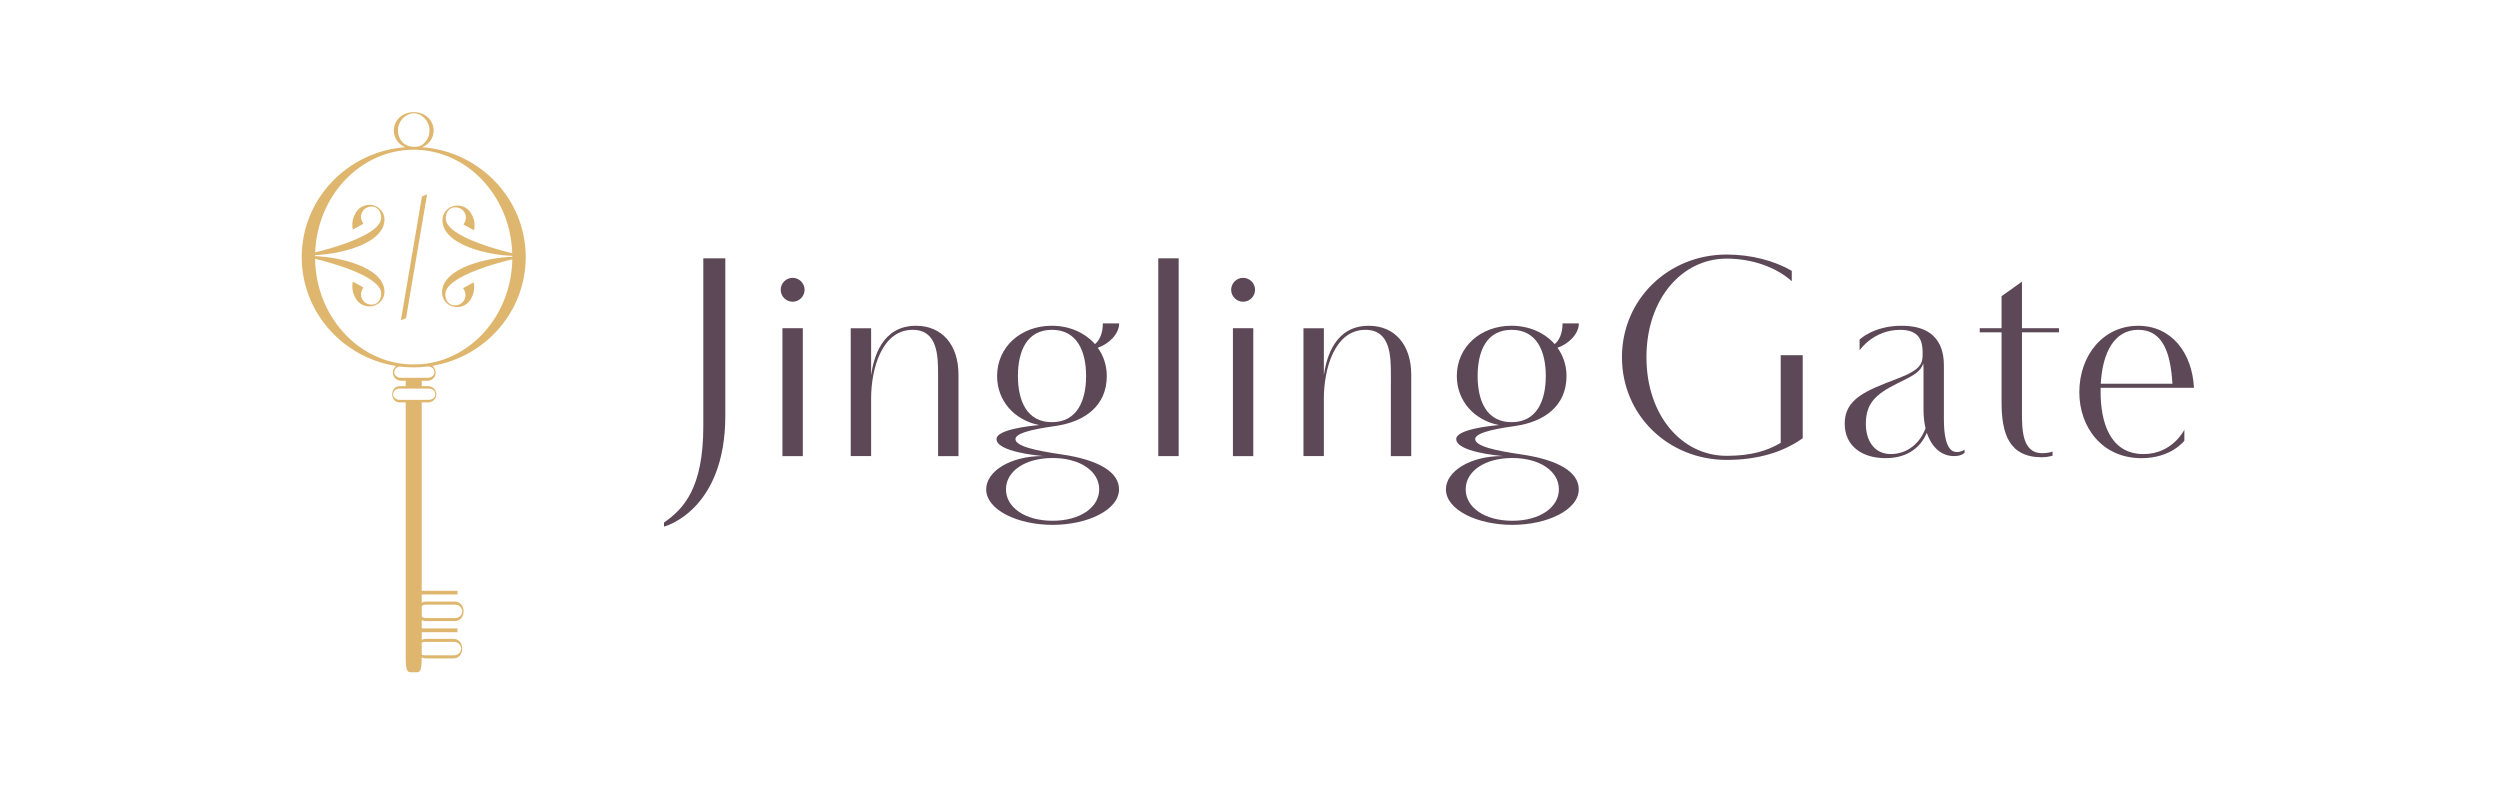
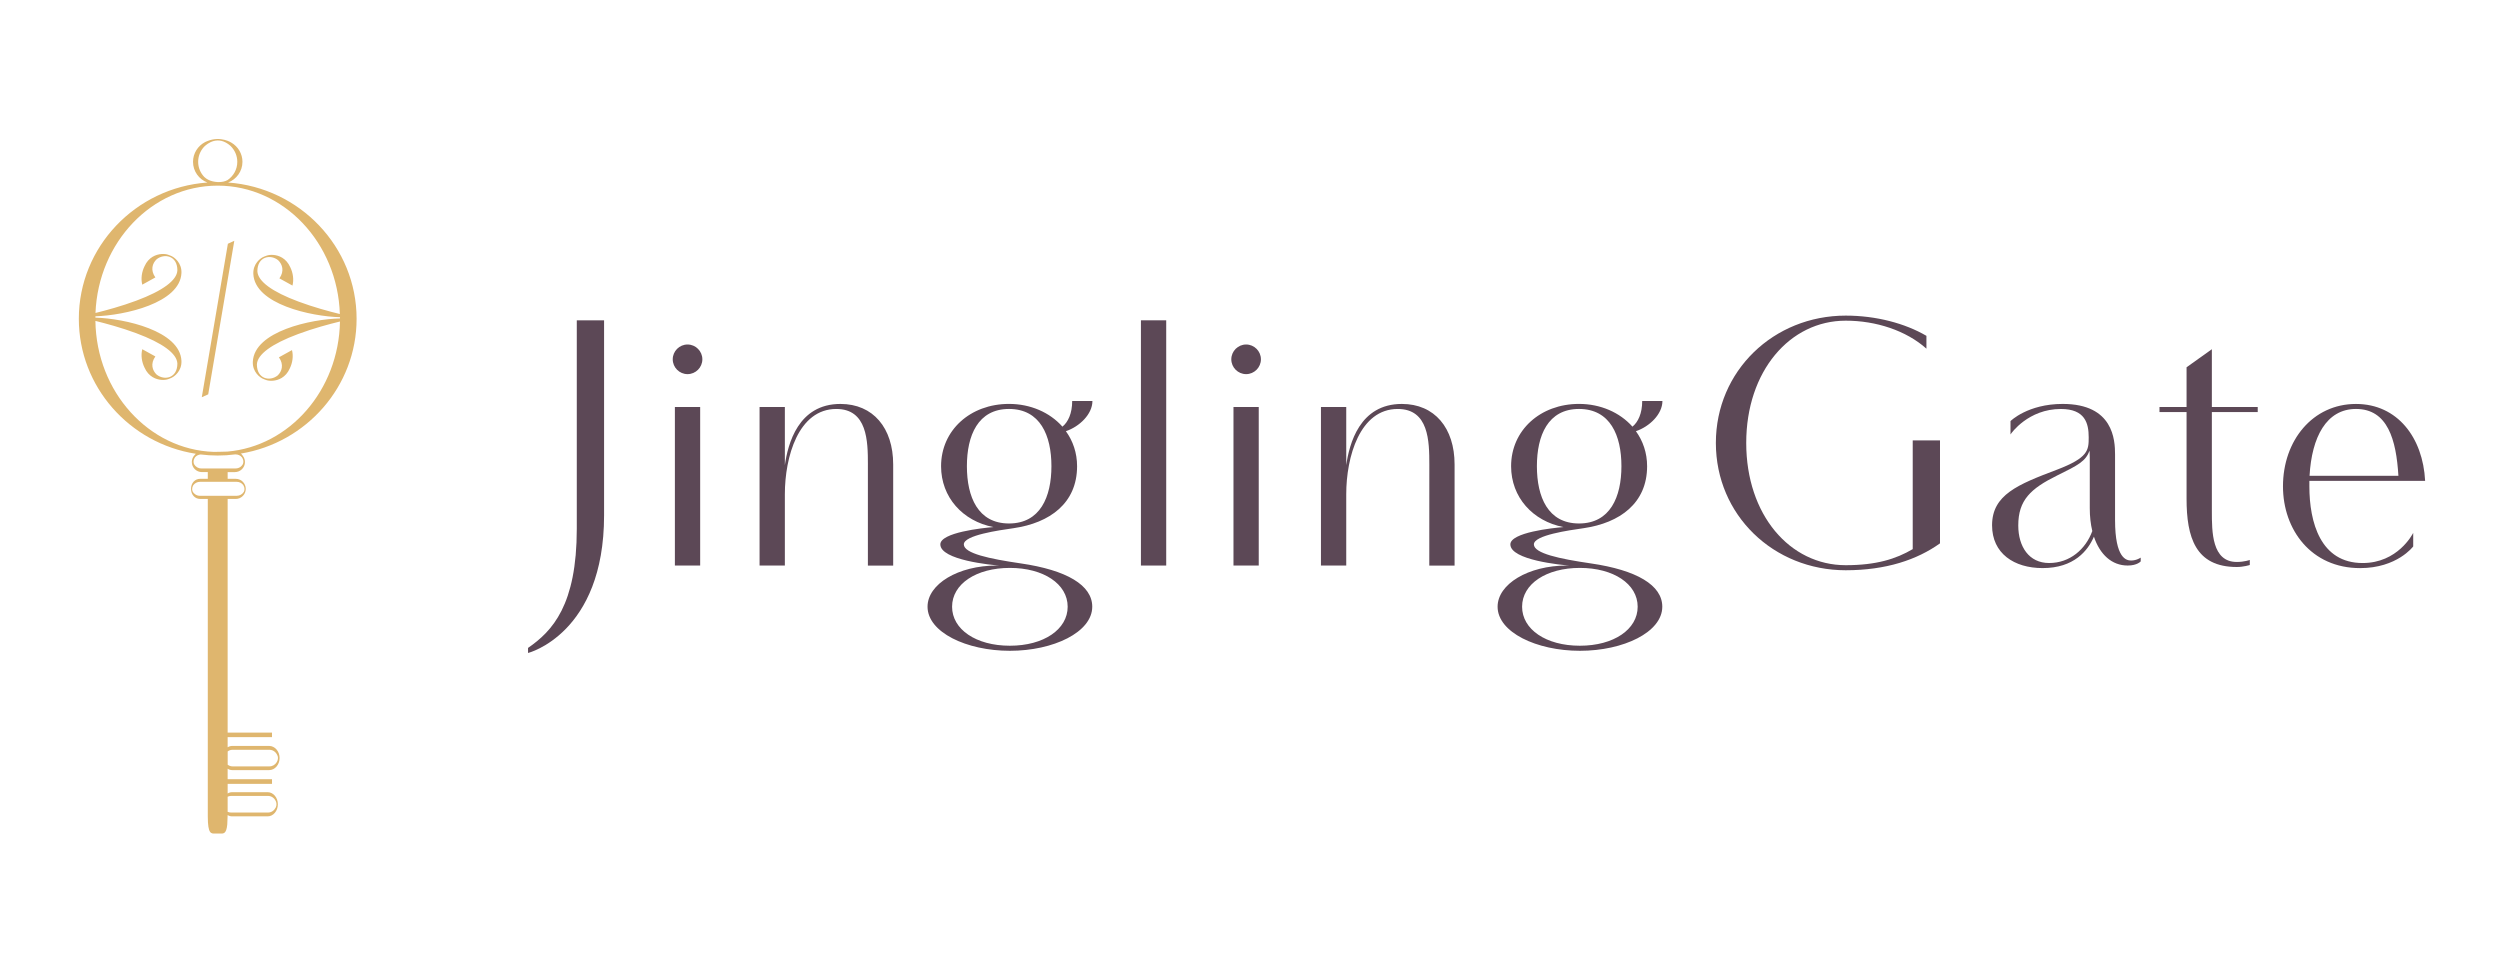
- <svg xmlns="http://www.w3.org/2000/svg" version="1.1" id="Layer_1" x="0px" y="0px" width="221.951px" height="70px" viewBox="0 0 221.951 70" enable-background="new 0 0 221.951 70" xml:space="preserve">
+ <svg xmlns="http://www.w3.org/2000/svg" version="1.1" id="Layer_1" x="0px" y="0px" width="179px" height="70px" viewBox="21.142 0 179 70" enable-background="new 21.142 0 179 70" xml:space="preserve">
  <path fill="#5C4856" d="M58.949,46.391c1.746-1.205,3.491-3.065,3.491-8.536v-14.92h1.954v13.965c0,8.482-5.444,9.854-5.444,9.854  L58.949,46.391L58.949,46.391z" />
  <path fill="#5C4856" d="M70.37,24.666c0.582,0,1.061,0.478,1.061,1.06c0,0.583-0.479,1.062-1.061,1.062  c-0.583,0-1.06-0.479-1.06-1.062C69.31,25.144,69.788,24.666,70.37,24.666 M69.464,29.14h1.81v11.354h-1.81V29.14z" />
  <path fill="#5C4856" d="M83.284,33.252c0-1.667-0.039-3.97-2.263-3.97c-2.714,0-3.683,3.428-3.683,6.103v5.107h-1.811V29.141h1.811  v4.164c0.219-1.526,0.956-4.383,3.98-4.383c2.34,0,3.776,1.72,3.776,4.332v7.241h-1.811V33.252z" />
  <path fill="#5C4856" d="M92.699,40.493c-0.543-0.038-4.229-0.387-4.229-1.515c0-0.852,3.026-1.177,3.803-1.239  c-2.2-0.427-3.75-2.133-3.75-4.359c0-2.573,2.095-4.46,4.862-4.46c1.539,0,2.923,0.608,3.827,1.629  c0.4-0.324,0.699-0.944,0.699-1.837h1.449c0,0.945-0.931,1.837-1.901,2.161c0.505,0.698,0.802,1.552,0.802,2.507  c0,2.652-1.953,4.059-4.54,4.437c-1.061,0.154-3.569,0.503-3.569,1.161c0,0.647,1.848,1.036,4.061,1.359  c3.31,0.48,5.134,1.564,5.134,3.103c0,1.825-2.781,3.157-5.896,3.157c-3.117,0-5.897-1.332-5.897-3.157  c0-1.616,2.185-2.948,4.965-2.948L92.699,40.493L92.699,40.493z M97.587,43.442c0-1.632-1.733-2.78-4.138-2.78  s-4.138,1.148-4.138,2.78c0,1.618,1.707,2.792,4.138,2.792C95.88,46.234,97.587,45.06,97.587,43.442 M90.372,33.38  c0,2.2,0.788,4.101,3.014,4.101c2.236,0,3.038-1.901,3.038-4.101c0-2.198-0.802-4.099-3.038-4.099  C91.159,29.283,90.372,31.183,90.372,33.38" />
  <rect x="102.832" y="22.934" fill="#5C4856" width="1.811" height="17.559" />
  <path fill="#5C4856" d="M110.365,24.666c0.581,0,1.059,0.478,1.059,1.06c0,0.583-0.478,1.062-1.059,1.062  c-0.583,0-1.062-0.479-1.062-1.062C109.303,25.144,109.782,24.666,110.365,24.666 M109.459,29.14h1.809v11.354h-1.809V29.14z" />
  <path fill="#5C4856" d="M123.482,33.252c0-1.667-0.038-3.97-2.263-3.97c-2.715,0-3.686,3.428-3.686,6.103v5.107h-1.811V29.141h1.811  v4.164c0.221-1.526,0.957-4.383,3.983-4.383c2.341,0,3.774,1.72,3.774,4.332v7.241h-1.811L123.482,33.252L123.482,33.252z" />
  <path fill="#5C4856" d="M133.513,40.493c-0.543-0.038-4.229-0.387-4.229-1.515c0-0.852,3.025-1.177,3.802-1.239  c-2.198-0.427-3.749-2.133-3.749-4.359c0-2.573,2.094-4.46,4.861-4.46c1.539,0,2.921,0.608,3.828,1.629  c0.399-0.324,0.698-0.944,0.698-1.837h1.448c0,0.945-0.931,1.837-1.899,2.161c0.504,0.698,0.802,1.552,0.802,2.507  c0,2.652-1.955,4.059-4.538,4.437c-1.062,0.154-3.569,0.503-3.569,1.161c0,0.647,1.849,1.036,4.06,1.359  c3.31,0.48,5.134,1.564,5.134,3.103c0,1.825-2.78,3.157-5.896,3.157s-5.896-1.332-5.896-3.157c0-1.616,2.186-2.948,4.965-2.948  L133.513,40.493L133.513,40.493z M138.399,43.442c0-1.632-1.731-2.78-4.138-2.78c-2.404,0-4.137,1.148-4.137,2.78  c0,1.618,1.705,2.792,4.137,2.792C136.692,46.234,138.399,45.06,138.399,43.442 M131.184,33.38c0,2.2,0.788,4.101,3.014,4.101  c2.235,0,3.038-1.901,3.038-4.101c0-2.198-0.801-4.099-3.038-4.099C131.972,29.283,131.184,31.183,131.184,33.38" />
  <path fill="#5C4856" d="M158.093,39.317v-7.785h1.953v7.372c-1.643,1.176-3.867,1.926-6.751,1.926c-5.159,0-9.297-3.942-9.297-9.116  c0-5.16,4.138-9.116,9.297-9.116c2.187,0,4.255,0.557,5.779,1.448v0.919c-1.446-1.294-3.605-2.005-5.779-2.005  c-3.995,0-7.123,3.608-7.123,8.754c0,5.159,3.128,8.754,7.123,8.754C155.467,40.468,156.89,40.028,158.093,39.317" />
  <path fill="#5C4856" d="M171.067,38.425c-0.428,0.997-1.422,2.25-3.673,2.25c-2.043,0-3.62-1.047-3.62-3.064  c0-2.185,1.849-2.921,4.616-3.97c2.289-0.867,2.303-1.41,2.303-2.328c0-1.007-0.259-2.03-1.994-2.03  c-2.325,0-3.555,1.733-3.605,1.824V30.15c0,0,1.229-1.229,3.737-1.229c3.633,0,3.749,2.586,3.749,3.621v4.694  c0,2.766,0.827,2.897,1.15,2.897c0.401,0,0.687-0.209,0.687-0.209v0.271c0,0-0.247,0.297-0.932,0.297  C172.348,40.493,171.494,39.705,171.067,38.425 M170.757,32.27c-0.297,0.764-0.788,1.022-2.339,1.783  c-1.876,0.932-2.768,1.748-2.768,3.569c0,1.515,0.763,2.69,2.21,2.69c1.486,0,2.612-0.98,3.091-2.289  c-0.118-0.491-0.181-1.035-0.181-1.629V33.2C170.771,32.903,170.771,32.528,170.757,32.27" />
  <path fill="#5C4856" d="M175.761,29.14h1.939v-2.843l1.811-1.293v4.136h3.284v0.363h-3.284v7.099c0,1.474,0,3.634,1.784,3.634  c0.544,0,0.932-0.143,0.932-0.143v0.361c0,0-0.44,0.143-0.932,0.143c-2.96,0-3.595-2.131-3.595-4.888v-6.207h-1.939V29.14z" />
  <path fill="#5C4856" d="M186.493,34.43v0.388c0,2.599,0.802,5.495,3.813,5.495c2.509,0,3.568-2.055,3.622-2.159v0.97  c0,0-1.151,1.553-3.803,1.553c-3.505,0-5.522-2.754-5.522-5.857c0-3.285,2.134-5.897,5.225-5.897c2.975,0,4.799,2.419,4.953,5.509  H186.493L186.493,34.43z M186.506,34.066h6.362c-0.155-2.574-0.763-4.785-3.038-4.785C187.708,29.283,186.661,31.3,186.506,34.066" />
  <polygon fill="#DFB66E" points="35.59,28.441 36.05,28.235 37.918,17.241 37.458,17.453 " />
  <path fill="#DFB66E" d="M46.674,22.825c0-5.153-4.068-9.385-9.202-9.757c0.597-0.226,1.03-0.801,1.03-1.482  c0-0.579-0.316-1.09-0.786-1.368v0c0,0-0.769-0.516-1.749-0.108c-0.049,0.019-0.097,0.042-0.145,0.065  c-0.003,0.002-0.006,0.003-0.01,0.005c0,0.001,0,0.001,0,0.001c-0.505,0.268-0.85,0.799-0.85,1.405c0,0.681,0.429,1.257,1.03,1.482  c-5.138,0.371-9.206,4.603-9.206,9.756c0,4.872,3.634,8.926,8.376,9.666c-0.032,0.026-0.06,0.059-0.085,0.092  c-0.125,0.129-0.201,0.305-0.201,0.498c0,0.397,0.324,0.722,0.721,0.722h0.423v0.48h-0.538c-0.384,0-0.663,0.303-0.663,0.721  c0,0.417,0.279,0.722,0.663,0.722h0.538v22.72c0,1.308,0.244,1.238,0.546,1.238c0.051,0,0.109,0.006,0.156,0h0.006h0.008  c0.051,0.006,0.101,0,0.157,0c0.243,0,0.454,0.047,0.521-0.646c0,0,0.027-0.658,0.028-0.678c0.092,0.06,0.2,0.092,0.316,0.092h2.55  c0.402,0,0.729-0.389,0.729-0.865s-0.326-0.865-0.729-0.865h-2.55c-0.116,0-0.224,0.034-0.316,0.094v-0.128v-0.314v-0.248h3.176  v-0.336h-3.177v-0.187v-0.221v-0.037v-0.226v-0.078c0.098,0.064,0.212,0.1,0.336,0.1h2.634c0.414,0,0.75-0.389,0.75-0.866  s-0.336-0.866-0.75-0.866h-2.634c-0.124,0-0.238,0.035-0.336,0.099v-0.295v-0.433h3.176v-0.325h-3.176v-0.011v-0.006v-0.216v-0.005  v-0.032v-0.003v-0.225V51.6v-0.226v-0.037v-0.222V50.98V35.726h0.576c0.396,0,0.722-0.324,0.722-0.722  c0-0.201-0.083-0.381-0.214-0.512c-0.058-0.062-0.129-0.112-0.21-0.146c-0.09-0.042-0.191-0.063-0.297-0.063h-0.576v-0.48h0.518  c0.397,0,0.721-0.324,0.721-0.722c0-0.17-0.061-0.329-0.159-0.453c-0.036-0.06-0.082-0.111-0.134-0.152  C43.083,31.7,46.674,27.666,46.674,22.825 M35.771,12.674c-0.272-0.283-0.441-0.665-0.441-1.088c0-0.406,0.153-0.774,0.404-1.054  c0.001-0.002,0.004-0.004,0.006-0.007c0.013-0.014,0.026-0.027,0.04-0.04c0.203-0.197,0.972-0.831,1.863-0.042  c0.299,0.289,0.489,0.693,0.489,1.144c0,0.551-0.281,1.026-0.702,1.309c-0.16,0.086-0.386,0.154-0.691,0.14h-0.003h-0.003  C36.208,13.011,35.911,12.807,35.771,12.674 M34.949,33.081c0-0.004,0-0.009,0-0.014c0.003,0.064,0.011,0.126,0.023,0.181  C34.957,33.195,34.949,33.139,34.949,33.081 M40.895,57.376c0.036,0.089,0.074,0.24,0.005,0.408  c-0.005,0.009-0.007,0.017-0.012,0.025c-0.004,0.009-0.007,0.017-0.012,0.025c-0.108,0.205-0.31,0.344-0.541,0.344H37.69  c-0.091,0-0.17-0.018-0.249-0.052v-0.104v-0.296v-0.163v-0.056v-0.003v-0.155v-0.303c0.078-0.039,0.157-0.058,0.249-0.058h2.644  C40.582,56.989,40.794,57.146,40.895,57.376 M41.083,54.275c0,0.006,0,0.014,0,0.019c-0.001-0.049-0.005-0.101-0.012-0.159  C41.077,54.182,41.083,54.229,41.083,54.275 M37.79,53.685h2.647c0.283,0,0.518,0.207,0.597,0.488  c0.019,0.098,0.017,0.223-0.057,0.356c-0.01,0.017-0.017,0.031-0.023,0.045c-0.113,0.183-0.301,0.299-0.517,0.299H37.79  c-0.131,0-0.248-0.048-0.346-0.119v-0.221v-0.031v-0.005V54.28v-0.005v-0.471C37.542,53.727,37.658,53.685,37.79,53.685   M38.093,34.498c0.178,0,0.334,0.079,0.442,0.202c0.033,0.041,0.188,0.261,0.065,0.516c-0.102,0.169-0.29,0.283-0.507,0.283h-0.65  h-0.324h-0.774H36.02h-0.565c-0.225,0-0.422-0.124-0.521-0.311c-0.086-0.211,0.013-0.394,0.06-0.464  c0.11-0.137,0.275-0.225,0.46-0.225h0.565h0.324h0.774h0.325L38.093,34.498L38.093,34.498z M38.46,32.74  c0.037,0.05,0.166,0.246,0.078,0.476c-0.095,0.192-0.291,0.324-0.52,0.324h-0.576h-0.324h-0.774H36.02h-0.47  c-0.215,0-0.403-0.118-0.504-0.291c-0.133-0.28,0.072-0.518,0.072-0.518l-0.001-0.001c0.099-0.108,0.237-0.18,0.393-0.19  c0.399,0.051,0.808,0.076,1.218,0.076c0.42,0,0.832-0.025,1.236-0.079h0.016h0.04C38.196,32.535,38.354,32.615,38.46,32.74   M37.417,32.334c-0.131,0.011-0.972,0.02-0.972,0.021c-2.328-0.079-4.425-1.154-5.952-2.842c-1.53-1.688-2.484-3.992-2.52-6.534  v-0.002c0.75,0.185,1.867,0.486,2.923,0.88c1.901,0.707,2.917,1.46,2.946,2.174c0,1.056-0.935,1.232-1.487,0.788  c-0.3-0.287-0.462-0.771-0.089-1.298l-0.936-0.517c-0.111,0.428-0.04,0.909,0.157,1.312c0.144,0.328,0.352,0.544,0.577,0.681  c0.002,0.001,0.002,0.002,0.004,0.003l0,0c0.416,0.25,0.886,0.231,1.118,0.147c0.033-0.013,0.125-0.05,0.15-0.059  c0.296-0.101,0.828-0.53,0.798-1.246c-0.095-2.16-4.077-3.036-6.16-3.1l0.001-0.096c2.084-0.065,6.063-0.94,6.159-3.102  c0.03-0.715-0.5-1.143-0.798-1.245c-0.024-0.009-0.117-0.046-0.15-0.058c-0.231-0.086-0.702-0.102-1.118,0.146l0,0  c-0.002,0-0.003,0.001-0.004,0.002c-0.225,0.137-0.433,0.353-0.577,0.681c-0.197,0.404-0.269,0.884-0.158,1.312l0.937-0.518  c-0.373-0.526-0.211-1.012,0.089-1.298c0.552-0.444,1.487-0.267,1.487,0.789c-0.028,0.714-1.044,1.467-2.946,2.175  c-1.053,0.393-2.165,0.693-2.917,0.878c0.201-5.063,4.048-9.116,8.751-9.116c4.723,0,8.581,4.093,8.746,9.192  c-0.751-0.183-1.886-0.489-2.958-0.889c-1.901-0.707-2.917-1.461-2.948-2.174c0-1.056,0.937-1.234,1.488-0.789  c0.299,0.288,0.462,0.771,0.09,1.299l0.935,0.516c0.11-0.427,0.04-0.91-0.157-1.312c-0.145-0.327-0.353-0.543-0.578-0.681  c-0.002,0-0.003-0.001-0.004-0.002h0c-0.415-0.25-0.886-0.232-1.116-0.146c-0.033,0.011-0.126,0.05-0.151,0.057  c-0.296,0.102-0.828,0.53-0.797,1.246c0.096,2.176,4.135,3.048,6.206,3.103l0.001,0.013v0.076c-2.06,0.044-6.147,0.914-6.243,3.104  c-0.031,0.714,0.5,1.144,0.797,1.245c0.023,0.008,0.118,0.046,0.151,0.058c0.23,0.085,0.701,0.103,1.117-0.146l0,0  c0.002,0,0.002-0.002,0.004-0.003c0.226-0.137,0.434-0.353,0.577-0.679c0.198-0.404,0.269-0.885,0.158-1.313l-0.935,0.517  c0.373,0.526,0.21,1.012-0.089,1.298c-0.553,0.445-1.488,0.268-1.488-0.789c0.03-0.713,1.045-1.467,2.947-2.174  c1.092-0.409,2.25-0.717,3.001-0.899C45.398,27.939,41.869,31.956,37.417,32.334" />
</svg>
